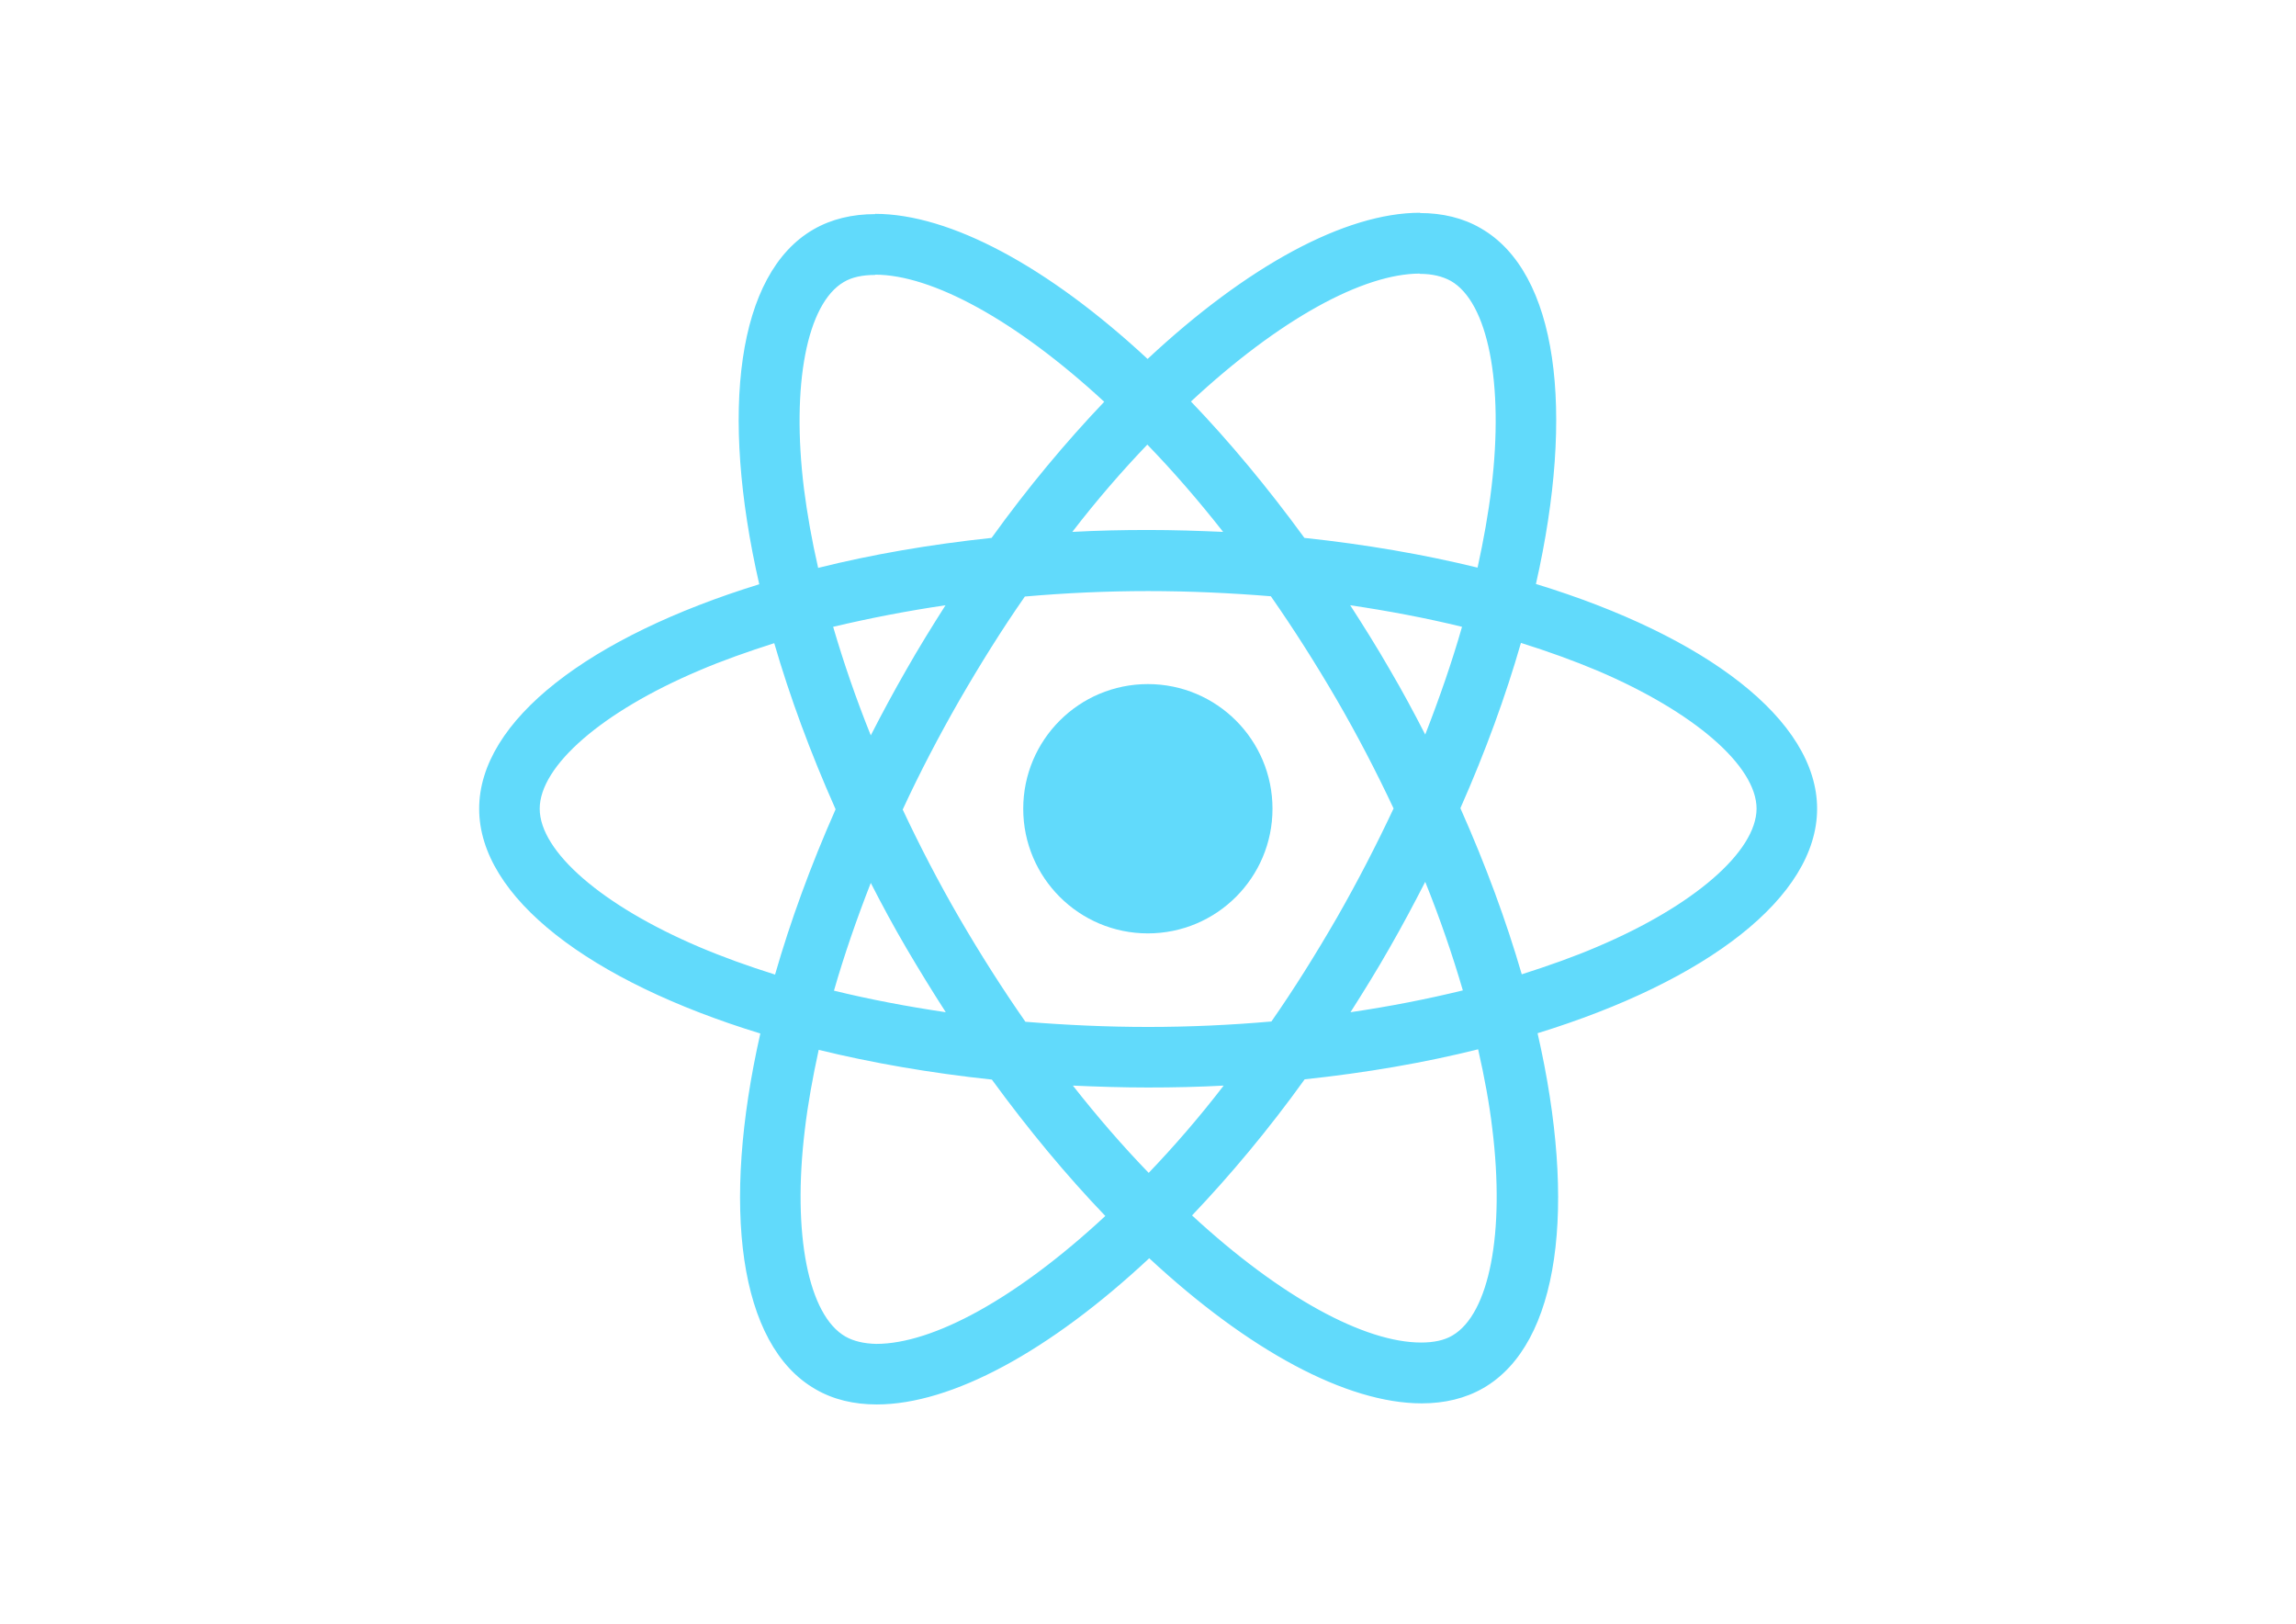
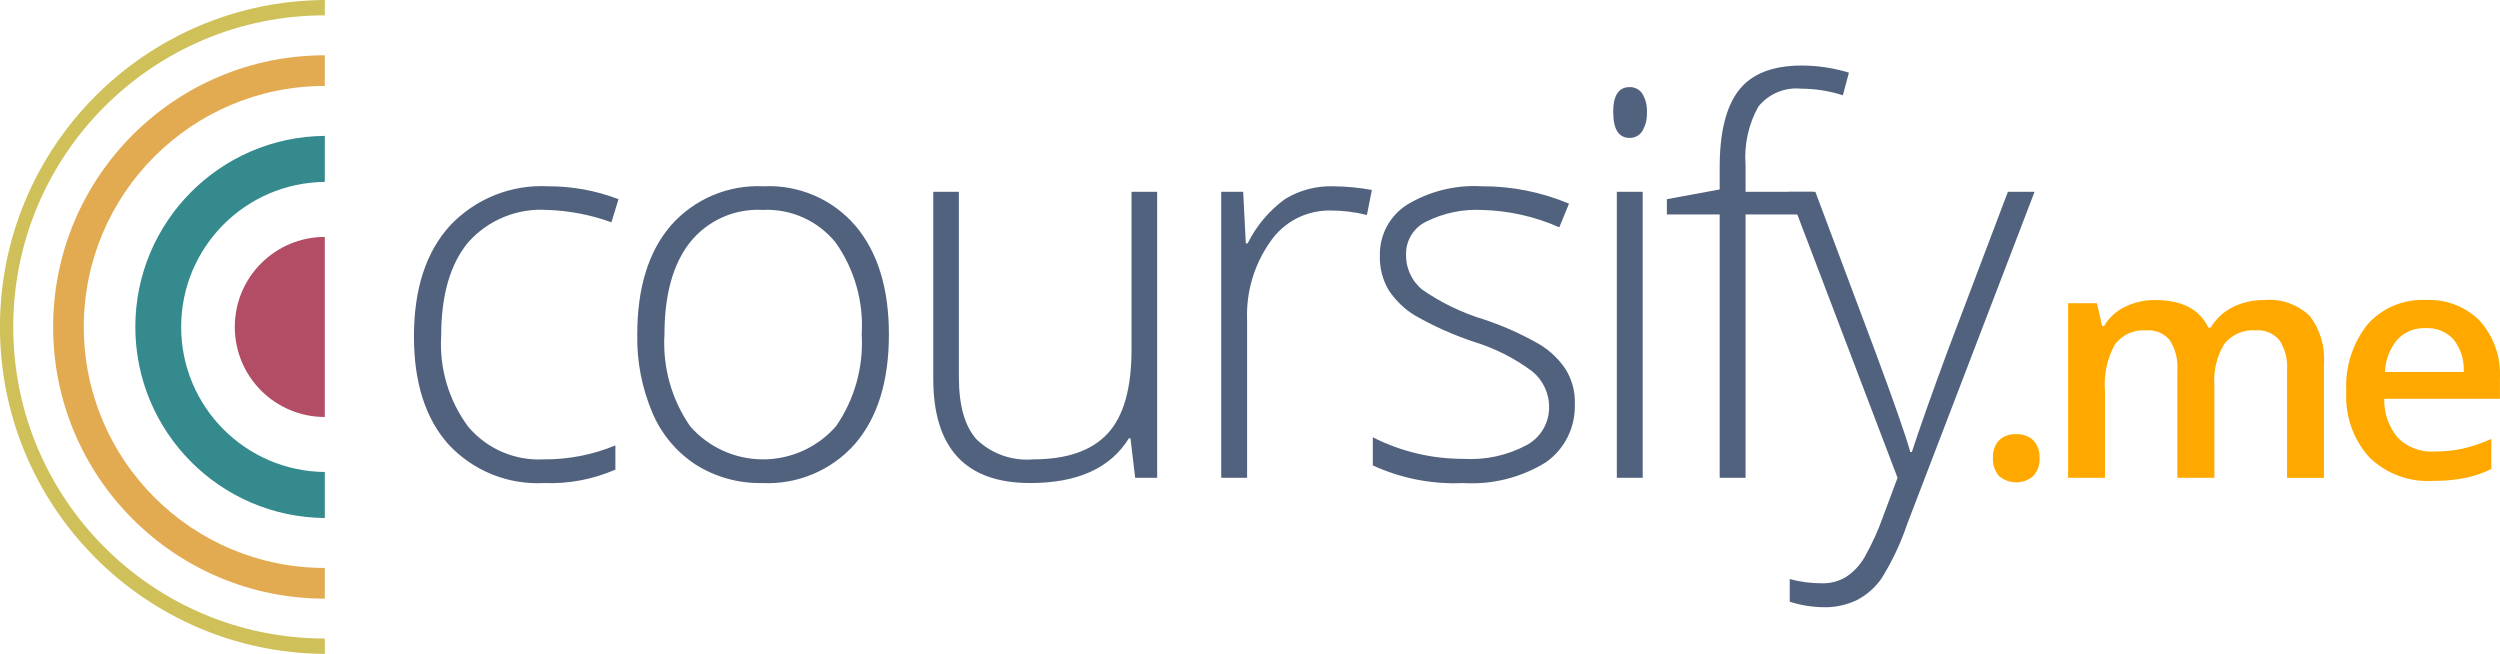
- <svg xmlns="http://www.w3.org/2000/svg" viewBox="0 0 841.9 595.3">
-   <g fill="#61DAFB">
-     <path d="M666.3 296.5c0-32.5-40.7-63.3-103.1-82.4 14.4-63.6 8-114.2-20.2-130.4-6.5-3.8-14.1-5.6-22.4-5.6v22.3c4.6 0 8.3.9 11.4 2.6 13.6 7.8 19.5 37.5 14.9 75.7-1.1 9.4-2.9 19.3-5.1 29.4-19.6-4.8-41-8.5-63.5-10.9-13.5-18.5-27.5-35.3-41.6-50 32.6-30.3 63.2-46.9 84-46.9V78c-27.5 0-63.5 19.6-99.9 53.6-36.4-33.8-72.4-53.2-99.9-53.2v22.3c20.7 0 51.4 16.5 84 46.6-14 14.7-28 31.4-41.3 49.9-22.6 2.4-44 6.1-63.6 11-2.3-10-4-19.7-5.2-29-4.7-38.2 1.1-67.9 14.6-75.8 3-1.8 6.9-2.6 11.5-2.6V78.5c-8.4 0-16 1.8-22.6 5.6-28.1 16.2-34.4 66.7-19.9 130.1-62.2 19.2-102.7 49.9-102.7 82.3 0 32.5 40.7 63.3 103.1 82.4-14.4 63.6-8 114.2 20.2 130.4 6.5 3.8 14.1 5.6 22.5 5.6 27.5 0 63.5-19.6 99.9-53.6 36.4 33.8 72.4 53.2 99.9 53.2 8.4 0 16-1.8 22.6-5.6 28.1-16.2 34.4-66.7 19.9-130.1 62-19.1 102.5-49.9 102.5-82.3zm-130.2-66.7c-3.7 12.9-8.3 26.2-13.5 39.5-4.1-8-8.4-16-13.1-24-4.6-8-9.5-15.8-14.4-23.4 14.2 2.1 27.9 4.7 41 7.9zm-45.8 106.5c-7.8 13.5-15.8 26.3-24.1 38.2-14.9 1.3-30 2-45.2 2-15.1 0-30.2-.7-45-1.9-8.3-11.9-16.4-24.6-24.2-38-7.6-13.1-14.5-26.4-20.8-39.8 6.2-13.4 13.2-26.8 20.7-39.9 7.8-13.5 15.8-26.3 24.1-38.2 14.9-1.3 30-2 45.2-2 15.1 0 30.2.7 45 1.9 8.3 11.9 16.4 24.6 24.2 38 7.6 13.1 14.5 26.4 20.8 39.8-6.3 13.4-13.2 26.8-20.7 39.9zm32.3-13c5.4 13.4 10 26.8 13.8 39.8-13.1 3.2-26.9 5.9-41.2 8 4.9-7.7 9.8-15.6 14.4-23.7 4.6-8 8.9-16.1 13-24.1zM421.2 430c-9.3-9.6-18.6-20.3-27.8-32 9 .4 18.2.7 27.5.7 9.4 0 18.7-.2 27.8-.7-9 11.7-18.3 22.4-27.5 32zm-74.4-58.9c-14.2-2.1-27.9-4.7-41-7.9 3.7-12.9 8.3-26.2 13.5-39.5 4.1 8 8.4 16 13.1 24 4.7 8 9.5 15.8 14.4 23.4zM420.7 163c9.3 9.6 18.6 20.3 27.8 32-9-.4-18.2-.7-27.5-.7-9.4 0-18.7.2-27.8.7 9-11.7 18.3-22.4 27.5-32zm-74 58.9c-4.9 7.7-9.8 15.6-14.4 23.7-4.6 8-8.9 16-13 24-5.4-13.4-10-26.8-13.8-39.8 13.1-3.1 26.9-5.8 41.2-7.9zm-90.5 125.2c-35.4-15.1-58.3-34.9-58.3-50.6 0-15.7 22.9-35.6 58.3-50.6 8.6-3.7 18-7 27.7-10.1 5.7 19.6 13.2 40 22.5 60.9-9.2 20.8-16.6 41.1-22.2 60.6-9.9-3.1-19.3-6.5-28-10.2zM310 490c-13.6-7.8-19.5-37.5-14.9-75.7 1.1-9.4 2.9-19.3 5.1-29.4 19.6 4.8 41 8.5 63.5 10.9 13.5 18.5 27.5 35.3 41.6 50-32.6 30.3-63.2 46.9-84 46.9-4.5-.1-8.3-1-11.3-2.7zm237.2-76.2c4.7 38.2-1.1 67.9-14.6 75.8-3 1.8-6.9 2.6-11.5 2.6-20.7 0-51.4-16.5-84-46.6 14-14.7 28-31.4 41.3-49.9 22.6-2.4 44-6.1 63.6-11 2.3 10.1 4.1 19.8 5.2 29.1zm38.5-66.7c-8.6 3.7-18 7-27.7 10.1-5.7-19.6-13.2-40-22.5-60.9 9.2-20.8 16.6-41.1 22.2-60.6 9.9 3.1 19.3 6.5 28.1 10.2 35.4 15.1 58.3 34.9 58.3 50.6-.1 15.7-23 35.6-58.4 50.6zM320.8 78.4z" />
-     <circle cx="420.9" cy="296.5" r="45.7" />
-     <path d="M520.5 78.1z" />
+ <svg xmlns="http://www.w3.org/2000/svg" width="189.351" height="49.527" viewBox="0 0 189.351 49.527">
+   <g id="Logo_Coursify_-_inverso" data-name="Logo Coursify - inverso" transform="translate(-0.168 -1.053)">
+     <path id="Path_21" data-name="Path 21" d="M34.453,50.036a14.472,14.472,0,0,1,0-28.943l0,3.486a10.986,10.986,0,0,0,0,21.971Z" transform="translate(-9.683 -9.748)" fill="#348a8d" fill-rule="evenodd" />
+     <path id="Path_22" data-name="Path 22" d="M41.654,49.631a6.818,6.818,0,0,1,0-13.636l0,1.643V47.988Z" transform="translate(-16.885 -16.996)" fill="#b34c65" fill-rule="evenodd" />
+     <path id="Path_23" data-name="Path 23" d="M28.708,50.359a20.577,20.577,0,0,1,0-41.154v2.323a18.253,18.253,0,0,0,0,36.506Z" transform="translate(-3.939 -3.965)" fill="#e3ab51" fill-rule="evenodd" />
+     <path id="Path_24" data-name="Path 24" d="M24.771,50.58a24.764,24.764,0,0,1,0-49.527V2.215a23.6,23.6,0,0,0,0,47.2Z" transform="translate(0)" fill="#cfc059" fill-rule="evenodd" />
+     <path id="Path_25" data-name="Path 25" d="M294.075,57.269a1.846,1.846,0,0,1,.452-1.339,1.738,1.738,0,0,1,1.308-.466,1.717,1.717,0,0,1,1.319.484,1.861,1.861,0,0,1,.451,1.321,1.907,1.907,0,0,1-.458,1.345,1.988,1.988,0,0,1-2.621.006A1.916,1.916,0,0,1,294.075,57.269Zm16.771,1.494H308.04V50.61a3.713,3.713,0,0,0-.571-2.266,2.1,2.1,0,0,0-1.783-.747,2.714,2.714,0,0,0-2.372,1.058,6.236,6.236,0,0,0-.755,3.521v6.588h-2.793V45.54h2.187l.392,1.734h.142a3.651,3.651,0,0,1,1.587-1.459,5.1,5.1,0,0,1,2.289-.514q3.031,0,4.018,2.08h.19a4.019,4.019,0,0,1,1.641-1.53,5.18,5.18,0,0,1,2.425-.55,4.4,4.4,0,0,1,3.43,1.2,5.317,5.317,0,0,1,1.075,3.647v8.62h-2.793V50.61a3.686,3.686,0,0,0-.576-2.266,2.118,2.118,0,0,0-1.789-.747,2.765,2.765,0,0,0-2.383,1.022,5.292,5.292,0,0,0-.755,3.138ZM327.366,59a6.339,6.339,0,0,1-4.8-1.8,6.855,6.855,0,0,1-1.73-4.956,7.523,7.523,0,0,1,1.605-5.093,5.527,5.527,0,0,1,4.41-1.853,5.4,5.4,0,0,1,4.113,1.59,6.1,6.1,0,0,1,1.51,4.376v1.518h-8.761a4.358,4.358,0,0,0,1.034,2.959,3.592,3.592,0,0,0,2.746,1.034,10.082,10.082,0,0,0,2.169-.221,11.327,11.327,0,0,0,2.158-.735v2.284a8.547,8.547,0,0,1-2.068.693A12.612,12.612,0,0,1,327.366,59Zm-.511-11.573a2.8,2.8,0,0,0-2.134.849,4.061,4.061,0,0,0-.957,2.475h5.967a3.676,3.676,0,0,0-.784-2.481A2.676,2.676,0,0,0,326.855,47.429Z" transform="translate(-142.959 -21.523)" fill="#ffa900" fill-rule="evenodd" />
+     <path id="Path_26" data-name="Path 26" d="M71.057,43.887a9.2,9.2,0,0,1-7.231-2.929q-2.615-2.929-2.615-8.17,0-5.38,2.714-8.379a9.516,9.516,0,0,1,7.43-3,14.862,14.862,0,0,1,5.349.976l-.535,1.754a15.622,15.622,0,0,0-4.854-.937,7.351,7.351,0,0,0-6,2.461q-2.041,2.461-2.041,7.084a10.5,10.5,0,0,0,2.041,6.865,6.978,6.978,0,0,0,5.706,2.481,13.934,13.934,0,0,0,5.448-1.056v1.833A12.287,12.287,0,0,1,71.057,43.887ZM97.185,32.629q0,5.3-2.556,8.279a8.8,8.8,0,0,1-7.054,2.979,9.1,9.1,0,0,1-4.993-1.375,8.782,8.782,0,0,1-3.308-3.945,14.424,14.424,0,0,1-1.149-5.938q0-5.3,2.556-8.26a8.782,8.782,0,0,1,7.014-2.959,8.616,8.616,0,0,1,6.964,3Q97.185,27.408,97.185,32.629Zm-17,0a11.07,11.07,0,0,0,1.951,6.964,7.338,7.338,0,0,0,11.036,0,11.069,11.069,0,0,0,1.952-6.964,10.894,10.894,0,0,0-1.971-6.954A6.681,6.681,0,0,0,87.616,23.2a6.581,6.581,0,0,0-5.5,2.461Q80.186,28.125,80.186,32.629Zm22.3-10.8V35.857q0,3.268,1.367,4.752a5.5,5.5,0,0,0,4.24,1.485q3.843,0,5.657-1.953t1.812-6.357V21.828h1.942v21.66h-1.665l-.356-2.989h-.119q-2.1,3.388-7.469,3.388-7.35,0-7.35-7.911V21.828Zm28.347-.418a16.764,16.764,0,0,1,2.933.279l-.376,1.893a11.415,11.415,0,0,0-2.794-.339,5.415,5.415,0,0,0-4.517,2.351,9.623,9.623,0,0,0-1.763,5.938V43.489h-1.961V21.828h1.664l.2,3.906h.139a9.171,9.171,0,0,1,2.833-3.358A6.609,6.609,0,0,1,130.838,21.41Zm18.3,16.439a5.158,5.158,0,0,1-2.2,4.474,10.656,10.656,0,0,1-6.241,1.564,14.81,14.81,0,0,1-6.855-1.335V40.42a15.056,15.056,0,0,0,6.855,1.634,9,9,0,0,0,4.844-1.066,3.245,3.245,0,0,0,1.654-2.84,3.468,3.468,0,0,0-1.317-2.75,14.464,14.464,0,0,0-4.329-2.192,24.721,24.721,0,0,1-4.537-2.023,6.283,6.283,0,0,1-1.971-1.913,4.825,4.825,0,0,1-.664-2.6,4.449,4.449,0,0,1,2.031-3.846,9.822,9.822,0,0,1,5.676-1.415,16.912,16.912,0,0,1,6.618,1.315l-.733,1.793a15.44,15.44,0,0,0-5.884-1.315,8.479,8.479,0,0,0-4.18.877,2.692,2.692,0,0,0-1.545,2.431,3.374,3.374,0,0,0,1.2,2.71,16.674,16.674,0,0,0,4.685,2.272,23,23,0,0,1,4.24,1.9,6.177,6.177,0,0,1,1.991,1.923A4.721,4.721,0,0,1,149.14,37.849Zm5.147,5.639h-1.961V21.828h1.961Zm-2.239-27.678q0-1.913,1.248-1.913a1.106,1.106,0,0,1,.961.5,2.457,2.457,0,0,1,.347,1.415,2.516,2.516,0,0,1-.347,1.415,1.1,1.1,0,0,1-.961.518Q152.048,17.743,152.048,15.811Z" transform="translate(-29.691 -6.248)" fill="#51627f" fill-rule="evenodd" />
+     <path id="Path_27" data-name="Path 27" d="M263.947,29.34h2.021l4.557,12.155q2.081,5.6,2.635,7.552h.119q.832-2.571,2.714-7.672L280.55,29.34h2.021l-9.649,25.167a19.646,19.646,0,0,1-1.961,4.145,5.261,5.261,0,0,1-1.853,1.614,5.615,5.615,0,0,1-2.565.538,8.79,8.79,0,0,1-2.516-.418V58.671a9.229,9.229,0,0,0,2.477.319,3.317,3.317,0,0,0,1.783-.478,4.457,4.457,0,0,0,1.4-1.485,19.562,19.562,0,0,0,1.446-3.188q.822-2.182,1.06-2.84Z" transform="translate(-128.304 -13.759)" fill="#51627f" fill-rule="evenodd" />
+     <path id="Path_28" data-name="Path 28" d="M257.015,21.995h-5.072V41.941h-1.961V21.995h-4V20.839l4-.737V18.428q0-3.985,1.457-5.848t4.765-1.863a12.291,12.291,0,0,1,3.566.538l-.456,1.714a10.463,10.463,0,0,0-3.15-.5,3.708,3.708,0,0,0-3.259,1.365,7.883,7.883,0,0,0-.961,4.434v2.013h5.072Z" transform="translate(-119.565 -4.7)" fill="#51627f" fill-rule="evenodd" />
  </g>
</svg>
